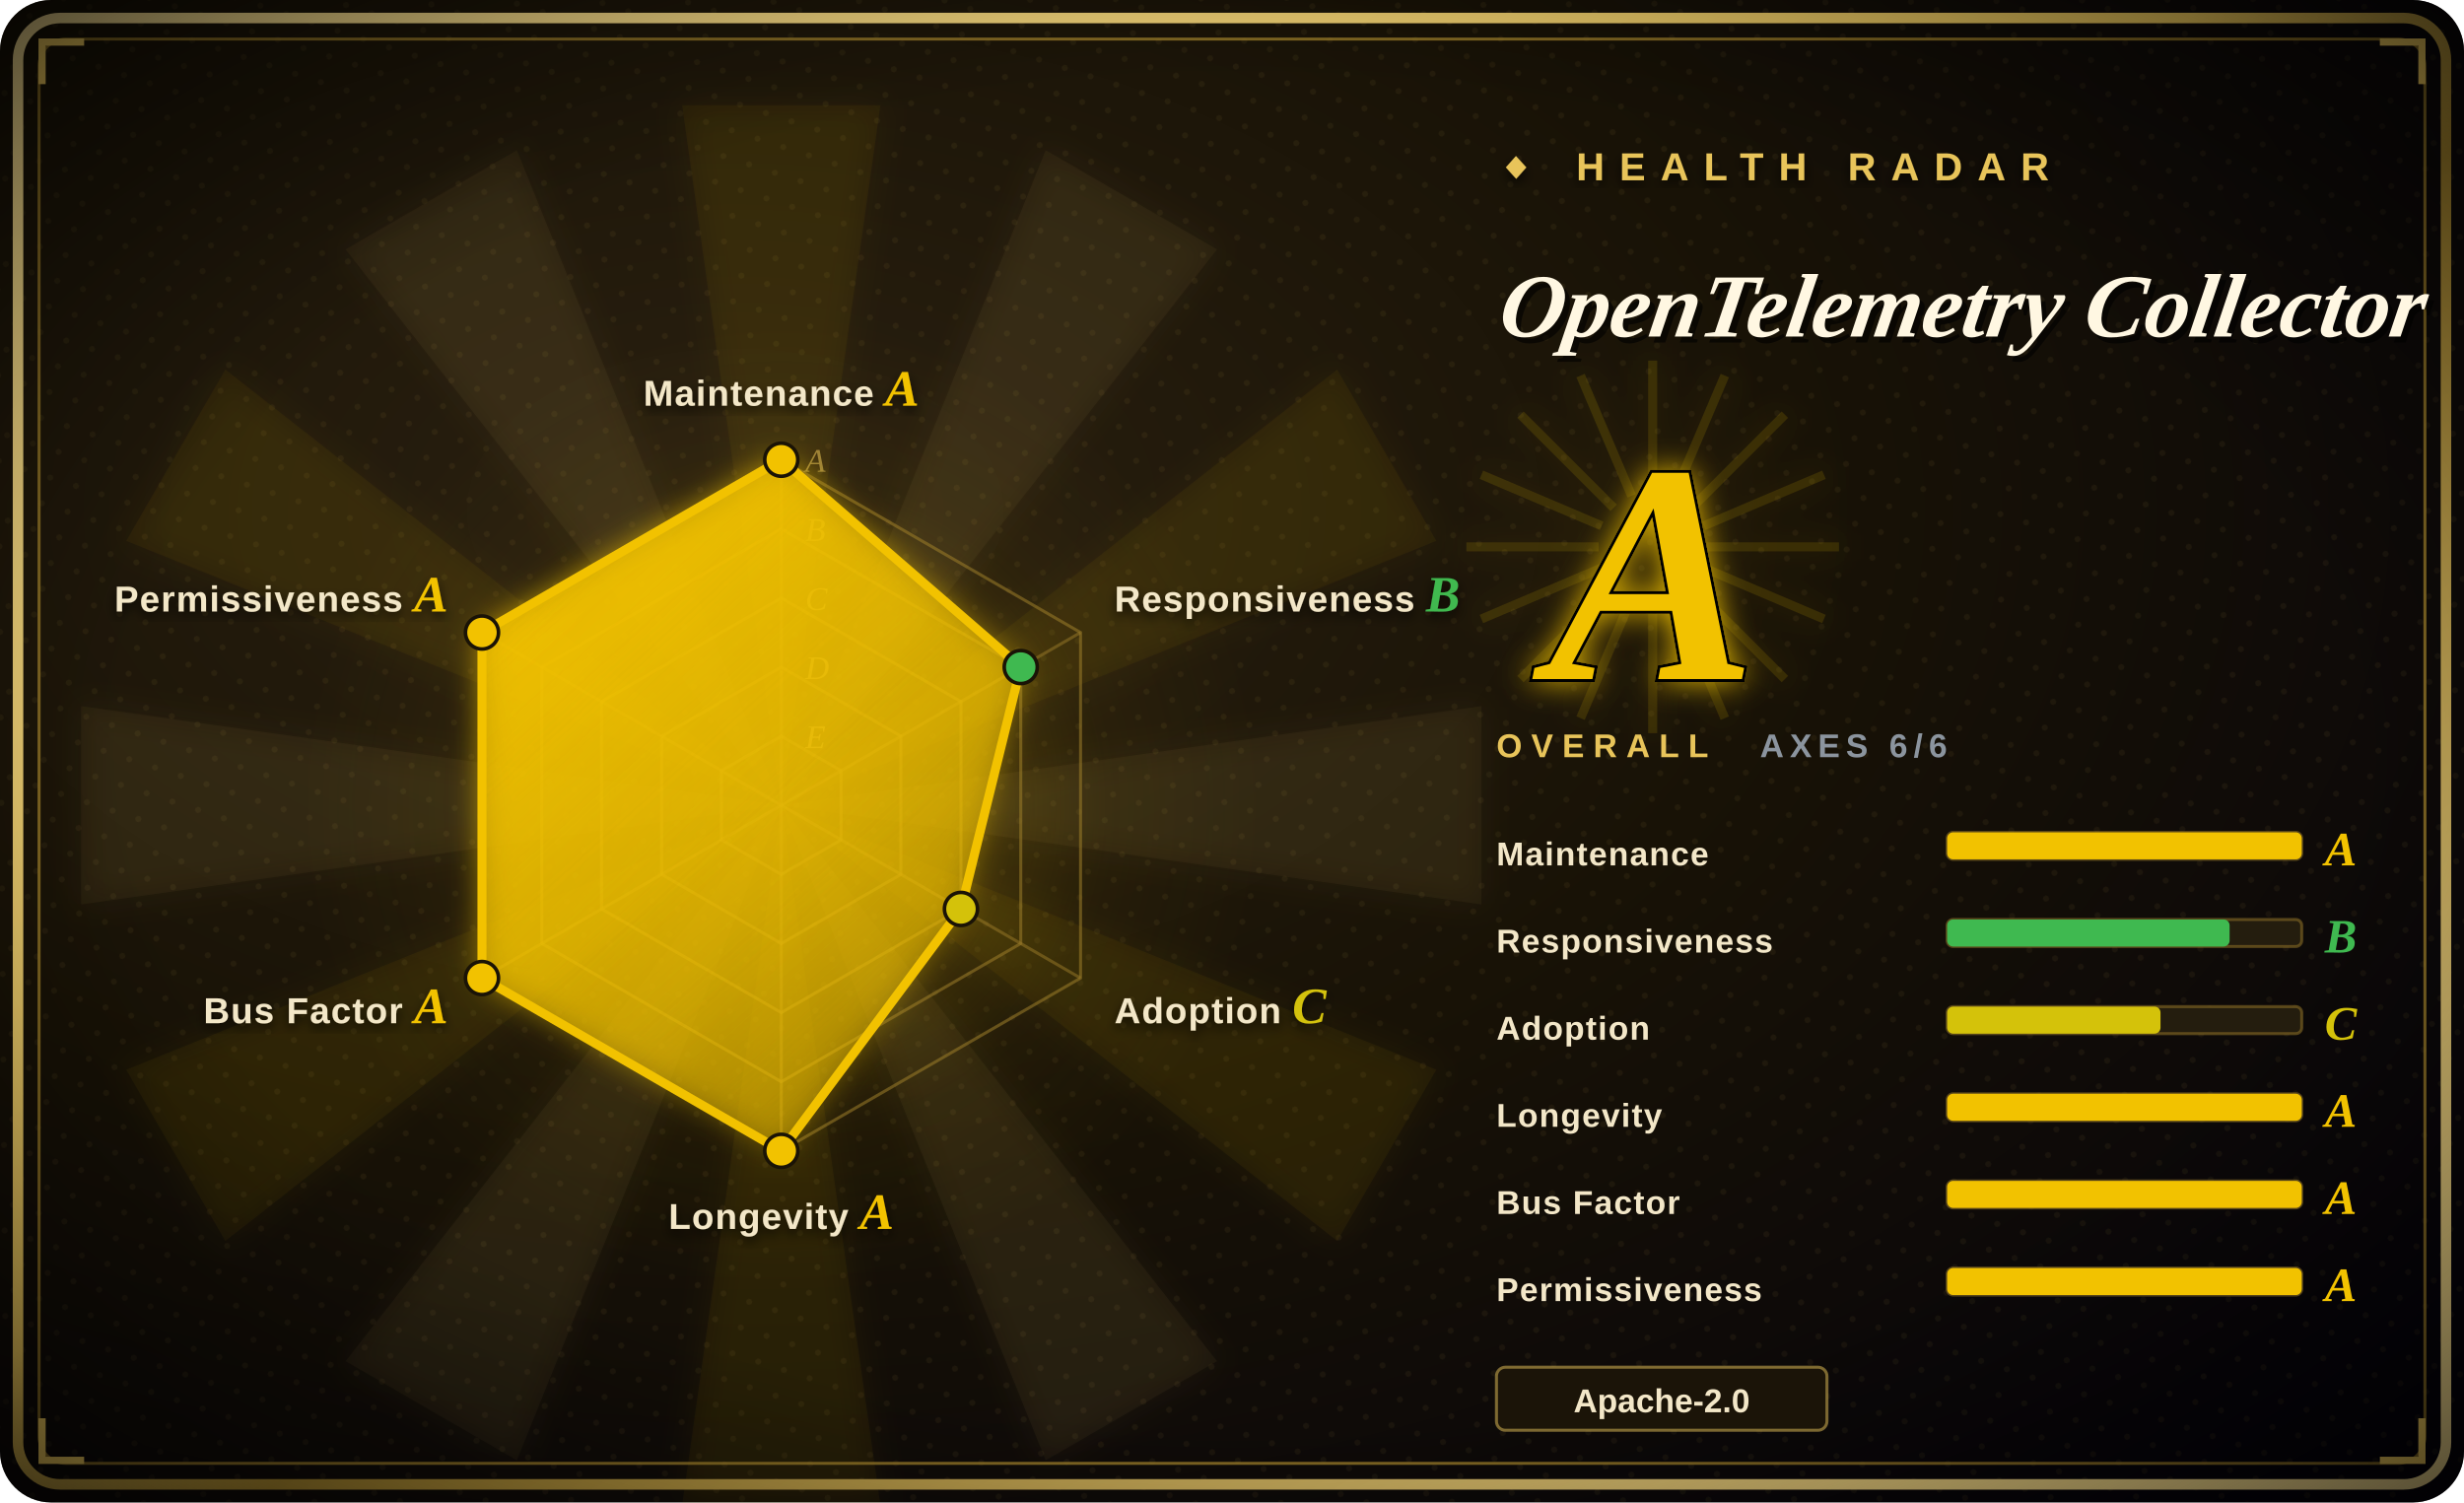
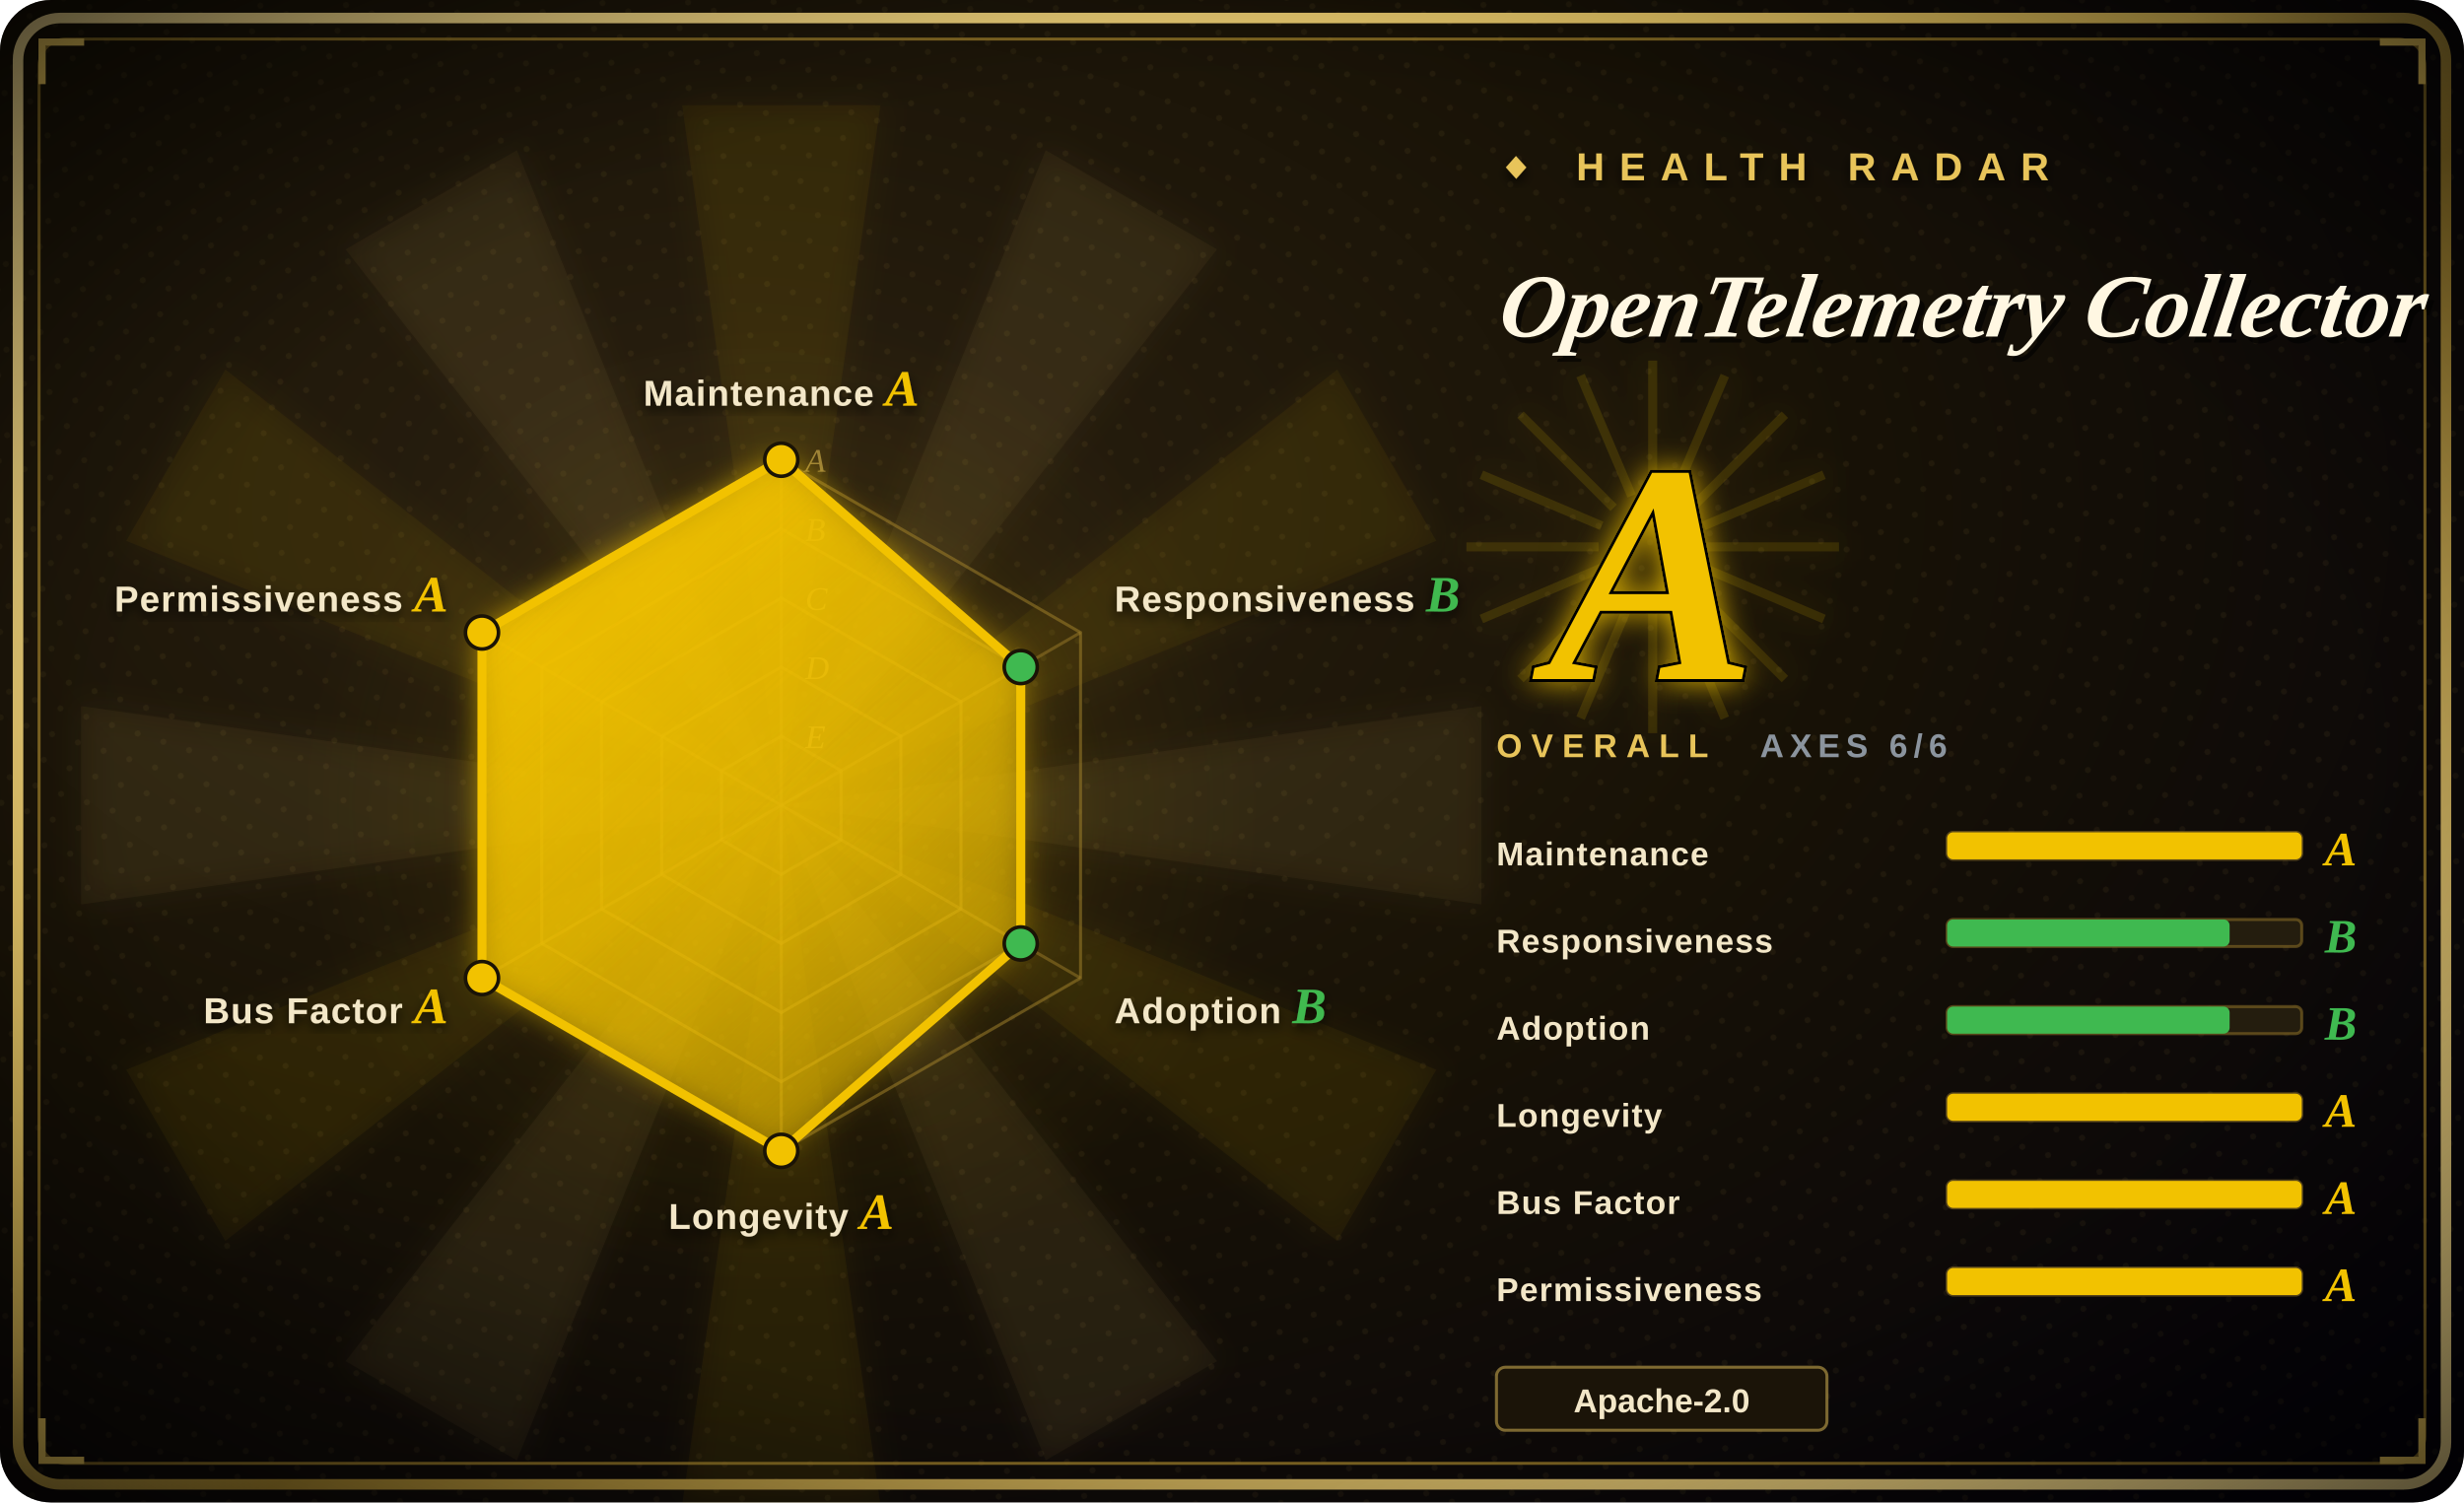
<svg xmlns="http://www.w3.org/2000/svg" width="820" height="500" viewBox="0 0 820 500">
  <defs>
    <radialGradient id="bg" cx="30%" cy="34%" r="90%">
      <stop offset="0%" stop-color="#2a2010" />
      <stop offset="48%" stop-color="#181206" />
      <stop offset="100%" stop-color="#05030a" />
    </radialGradient>
    <radialGradient id="vig" cx="50%" cy="50%" r="72%">
      <stop offset="62%" stop-color="#000000" stop-opacity="0" />
      <stop offset="100%" stop-color="#000000" stop-opacity="0.72" />
    </radialGradient>
    <linearGradient id="frame" x1="0" y1="0" x2="1" y2="1">
      <stop offset="0%" stop-color="#f6dd92" />
      <stop offset="45%" stop-color="#E8C45A" />
      <stop offset="55%" stop-color="#9c7d2a" />
      <stop offset="100%" stop-color="#f6dd92" />
    </linearGradient>
    <linearGradient id="poly" x1="0" y1="0" x2="0.7" y2="1">
      <stop offset="0%" stop-color="#F2C200" stop-opacity="0.92" />
      <stop offset="100%" stop-color="#F2C200" stop-opacity="0.34" />
    </linearGradient>
    <radialGradient id="halo" cx="50%" cy="50%" r="50%">
      <stop offset="0%" stop-color="#F2C200" stop-opacity="0.34" />
      <stop offset="68%" stop-color="#F2C200" stop-opacity="0.04" />
      <stop offset="100%" stop-color="#F2C200" stop-opacity="0" />
    </radialGradient>
    <filter id="glow" x="-60%" y="-60%" width="220%" height="220%">
      <feGaussianBlur stdDeviation="5" result="b" />
      <feMerge>
        <feMergeNode in="b" />
        <feMergeNode in="SourceGraphic" />
      </feMerge>
    </filter>
    <filter id="soft" x="-30%" y="-30%" width="160%" height="160%">
      <feDropShadow dx="0" dy="2" stdDeviation="2" flood-color="#000" flood-opacity="0.7" />
    </filter>
    <pattern id="halftone" width="9" height="9" patternUnits="userSpaceOnUse" patternTransform="rotate(18)">
      <circle cx="2" cy="2" r="1" fill="#E8C45A" fill-opacity="0.06" />
    </pattern>
  </defs>
  <rect width="820" height="500" rx="17" fill="url(#bg)" />
  <rect width="820" height="500" rx="17" fill="url(#halftone)" />
  <g opacity="0.5" filter="url(#glow)">
    <path d="M260,268 L493,235 L493,301 Z" fill="#E8C45A" fill-opacity="0.10" />
    <path d="M260,268 L478,356 L445,413 Z" fill="#F2C200" fill-opacity="0.10" />
    <path d="M260,268 L405,453 L348,486 Z" fill="#E8C45A" fill-opacity="0.10" />
    <path d="M260,268 L293,501 L227,501 Z" fill="#F2C200" fill-opacity="0.10" />
    <path d="M260,268 L172,486 L115,453 Z" fill="#E8C45A" fill-opacity="0.10" />
    <path d="M260,268 L75,413 L42,356 Z" fill="#F2C200" fill-opacity="0.10" />
    <path d="M260,268 L27,301 L27,235 Z" fill="#E8C45A" fill-opacity="0.10" />
    <path d="M260,268 L42,180 L75,123 Z" fill="#F2C200" fill-opacity="0.10" />
    <path d="M260,268 L115,83 L172,50 Z" fill="#E8C45A" fill-opacity="0.10" />
    <path d="M260,268 L227,35 L293,35 Z" fill="#F2C200" fill-opacity="0.10" />
    <path d="M260,268 L348,50 L405,83 Z" fill="#E8C45A" fill-opacity="0.10" />
    <path d="M260,268 L445,123 L478,180 Z" fill="#F2C200" fill-opacity="0.10" />
  </g>
  <circle cx="260" cy="268" r="161" fill="url(#halo)" />
  <rect x="6" y="6" width="808" height="488" rx="14" fill="none" stroke="url(#frame)" stroke-width="3.5" />
  <rect x="13" y="13" width="794" height="474" rx="9" fill="none" stroke="#9c7d2a" stroke-width="1" stroke-opacity="0.8" />
  <path d="M14,28 L14,14 L28,14" fill="none" stroke="#E8C45A" stroke-width="2.4" />
  <path d="M806,28 L806,14 L792,14" fill="none" stroke="#E8C45A" stroke-width="2.4" />
  <path d="M14,472 L14,486 L28,486" fill="none" stroke="#E8C45A" stroke-width="2.4" />
  <path d="M806,472 L806,486 L792,486" fill="none" stroke="#E8C45A" stroke-width="2.4" />
  <rect width="820" height="500" rx="17" fill="url(#vig)" />
  <polygon points="260.0,153.0 359.6,210.5 359.6,325.5 260.0,383.0 160.4,325.5 160.4,210.5" fill="none" stroke="#9c7d2a" stroke-opacity="0.55" stroke-width="1" />
  <polygon points="260.0,176.0 339.7,222.0 339.7,314.0 260.0,360.0 180.3,314.0 180.3,222.0" fill="none" stroke="#9c7d2a" stroke-opacity="0.55" stroke-width="1" />
  <polygon points="260.0,199.0 319.8,233.5 319.8,302.5 260.0,337.0 200.2,302.5 200.2,233.5" fill="none" stroke="#9c7d2a" stroke-opacity="0.55" stroke-width="1" />
  <polygon points="260.0,222.0 299.8,245.0 299.8,291.0 260.0,314.0 220.2,291.0 220.2,245.0" fill="none" stroke="#9c7d2a" stroke-opacity="0.55" stroke-width="1" />
  <polygon points="260.0,245.0 279.9,256.5 279.9,279.5 260.0,291.0 240.1,279.5 240.1,256.5" fill="none" stroke="#9c7d2a" stroke-opacity="0.55" stroke-width="1" />
  <line x1="260" y1="268" x2="260.0" y2="153.0" stroke="#9c7d2a" stroke-opacity="0.5" stroke-width="1" />
  <line x1="260" y1="268" x2="359.6" y2="210.5" stroke="#9c7d2a" stroke-opacity="0.5" stroke-width="1" />
  <line x1="260" y1="268" x2="359.6" y2="325.5" stroke="#9c7d2a" stroke-opacity="0.5" stroke-width="1" />
  <line x1="260" y1="268" x2="260.0" y2="383.0" stroke="#9c7d2a" stroke-opacity="0.5" stroke-width="1" />
  <line x1="260" y1="268" x2="160.4" y2="325.5" stroke="#9c7d2a" stroke-opacity="0.5" stroke-width="1" />
  <line x1="260" y1="268" x2="160.4" y2="210.5" stroke="#9c7d2a" stroke-opacity="0.5" stroke-width="1" />
  <text x="268" y="157.0" font-size="11" font-style="italic" fill="#E8C45A" fill-opacity="0.55" font-family="'Georgia','Times New Roman',serif">A</text>
  <text x="268" y="180.0" font-size="11" font-style="italic" fill="#E8C45A" fill-opacity="0.55" font-family="'Georgia','Times New Roman',serif">B</text>
  <text x="268" y="203.0" font-size="11" font-style="italic" fill="#E8C45A" fill-opacity="0.55" font-family="'Georgia','Times New Roman',serif">C</text>
  <text x="268" y="226.0" font-size="11" font-style="italic" fill="#E8C45A" fill-opacity="0.55" font-family="'Georgia','Times New Roman',serif">D</text>
  <text x="268" y="249.0" font-size="11" font-style="italic" fill="#E8C45A" fill-opacity="0.55" font-family="'Georgia','Times New Roman',serif">E</text>
-   <polygon points="260.0,153.0 339.7,222.0 319.8,302.5 260.0,383.0 160.4,325.5 160.4,210.5" fill="url(#poly)" filter="url(#glow)" />
+   <polygon points="260.0,153.0 339.7,222.0 339.7,314.0 260.0,383.0 160.4,325.5 160.4,210.5" fill="url(#poly)" filter="url(#glow)" />
  <line x1="260.0" y1="153.0" x2="339.7" y2="222.0" stroke="#F2C200" stroke-width="3" />
-   <line x1="339.7" y1="222.0" x2="319.8" y2="302.5" stroke="#F2C200" stroke-width="3" />
-   <line x1="319.8" y1="302.5" x2="260.0" y2="383.0" stroke="#F2C200" stroke-width="3" />
+   <line x1="339.7" y1="222.0" x2="339.7" y2="314.0" stroke="#F2C200" stroke-width="3" />
+   <line x1="339.7" y1="314.0" x2="260.0" y2="383.0" stroke="#F2C200" stroke-width="3" />
  <line x1="260.0" y1="383.0" x2="160.4" y2="325.5" stroke="#F2C200" stroke-width="3" />
  <line x1="160.4" y1="325.5" x2="160.4" y2="210.5" stroke="#F2C200" stroke-width="3" />
  <line x1="160.4" y1="210.5" x2="260.0" y2="153.0" stroke="#F2C200" stroke-width="3" />
  <circle cx="260.0" cy="153.0" r="5.5" fill="#F2C200" stroke="#1a1306" stroke-width="1.2" />
  <circle cx="339.7" cy="222.0" r="5.5" fill="#3FB950" stroke="#1a1306" stroke-width="1.2" />
-   <circle cx="319.8" cy="302.5" r="5.5" fill="#D4C20A" stroke="#1a1306" stroke-width="1.2" />
+   <circle cx="339.7" cy="314.0" r="5.5" fill="#3FB950" stroke="#1a1306" stroke-width="1.2" />
  <circle cx="260.0" cy="383.0" r="5.5" fill="#F2C200" stroke="#1a1306" stroke-width="1.2" />
  <circle cx="160.4" cy="325.5" r="5.5" fill="#F2C200" stroke="#1a1306" stroke-width="1.2" />
  <circle cx="160.4" cy="210.5" r="5.5" fill="#F2C200" stroke="#1a1306" stroke-width="1.2" />
  <text x="260.0" y="135.0" font-size="12" font-weight="900" fill="#f3e7c8" text-anchor="middle" font-family="'Arial Black','Helvetica Neue',Arial,sans-serif" letter-spacing="0.4" filter="url(#soft)">Maintenance <tspan fill="#F2C200" font-family="'Georgia','Times New Roman',serif" font-style="italic" font-size="17">A</tspan>
  </text>
  <text x="370.9" y="203.5" font-size="12" font-weight="900" fill="#f3e7c8" text-anchor="start" font-family="'Arial Black','Helvetica Neue',Arial,sans-serif" letter-spacing="0.4" filter="url(#soft)">Responsiveness <tspan fill="#3FB950" font-family="'Georgia','Times New Roman',serif" font-style="italic" font-size="17">B</tspan>
  </text>
-   <text x="370.9" y="340.5" font-size="12" font-weight="900" fill="#f3e7c8" text-anchor="start" font-family="'Arial Black','Helvetica Neue',Arial,sans-serif" letter-spacing="0.4" filter="url(#soft)">Adoption <tspan fill="#D4C20A" font-family="'Georgia','Times New Roman',serif" font-style="italic" font-size="17">C</tspan>
+   <text x="370.9" y="340.5" font-size="12" font-weight="900" fill="#f3e7c8" text-anchor="start" font-family="'Arial Black','Helvetica Neue',Arial,sans-serif" letter-spacing="0.4" filter="url(#soft)">Adoption <tspan fill="#3FB950" font-family="'Georgia','Times New Roman',serif" font-style="italic" font-size="17">B</tspan>
  </text>
  <text x="260.0" y="409.0" font-size="12" font-weight="900" fill="#f3e7c8" text-anchor="middle" font-family="'Arial Black','Helvetica Neue',Arial,sans-serif" letter-spacing="0.4" filter="url(#soft)">Longevity <tspan fill="#F2C200" font-family="'Georgia','Times New Roman',serif" font-style="italic" font-size="17">A</tspan>
  </text>
  <text x="149.1" y="340.5" font-size="12" font-weight="900" fill="#f3e7c8" text-anchor="end" font-family="'Arial Black','Helvetica Neue',Arial,sans-serif" letter-spacing="0.4" filter="url(#soft)">Bus Factor <tspan fill="#F2C200" font-family="'Georgia','Times New Roman',serif" font-style="italic" font-size="17">A</tspan>
  </text>
  <text x="149.1" y="203.5" font-size="12" font-weight="900" fill="#f3e7c8" text-anchor="end" font-family="'Arial Black','Helvetica Neue',Arial,sans-serif" letter-spacing="0.4" filter="url(#soft)">Permissiveness <tspan fill="#F2C200" font-family="'Georgia','Times New Roman',serif" font-style="italic" font-size="17">A</tspan>
  </text>
  <text x="498" y="60" font-size="13" letter-spacing="5" fill="#E8C45A" font-weight="900" font-family="'Arial Black','Helvetica Neue',Arial,sans-serif" filter="url(#soft)">◆ HEALTH RADAR</text>
  <g transform="translate(498,112) skewX(-9)">
    <text x="2" y="2" font-size="30" font-weight="900" font-style="italic" fill="#000" fill-opacity="0.6" font-family="'Georgia','Times New Roman',serif">OpenTelemetry Collector</text>
    <text x="0" y="0" font-size="30" font-weight="900" font-style="italic" fill="#fff7e2" font-family="'Georgia','Times New Roman',serif">OpenTelemetry Collector</text>
  </g>
  <line x1="498" y1="124" x2="648" y2="124" stroke="url(#frame)" stroke-width="2" />
  <g opacity="0.85" filter="url(#glow)">
    <line x1="568" y1="182" x2="612" y2="182" stroke="#F2C200" stroke-opacity="0.16" stroke-width="3" />
    <line x1="567" y1="189" x2="607" y2="206" stroke="#F2C200" stroke-opacity="0.16" stroke-width="3" />
    <line x1="563" y1="195" x2="594" y2="226" stroke="#F2C200" stroke-opacity="0.16" stroke-width="3" />
    <line x1="557" y1="199" x2="574" y2="239" stroke="#F2C200" stroke-opacity="0.16" stroke-width="3" />
    <line x1="550" y1="200" x2="550" y2="244" stroke="#F2C200" stroke-opacity="0.16" stroke-width="3" />
    <line x1="543" y1="199" x2="526" y2="239" stroke="#F2C200" stroke-opacity="0.16" stroke-width="3" />
    <line x1="537" y1="195" x2="506" y2="226" stroke="#F2C200" stroke-opacity="0.16" stroke-width="3" />
    <line x1="533" y1="189" x2="493" y2="206" stroke="#F2C200" stroke-opacity="0.16" stroke-width="3" />
    <line x1="532" y1="182" x2="488" y2="182" stroke="#F2C200" stroke-opacity="0.16" stroke-width="3" />
    <line x1="533" y1="175" x2="493" y2="158" stroke="#F2C200" stroke-opacity="0.16" stroke-width="3" />
    <line x1="537" y1="169" x2="506" y2="138" stroke="#F2C200" stroke-opacity="0.16" stroke-width="3" />
    <line x1="543" y1="165" x2="526" y2="125" stroke="#F2C200" stroke-opacity="0.16" stroke-width="3" />
    <line x1="550" y1="164" x2="550" y2="120" stroke="#F2C200" stroke-opacity="0.16" stroke-width="3" />
    <line x1="557" y1="165" x2="574" y2="125" stroke="#F2C200" stroke-opacity="0.16" stroke-width="3" />
    <line x1="563" y1="169" x2="594" y2="138" stroke="#F2C200" stroke-opacity="0.16" stroke-width="3" />
    <line x1="567" y1="175" x2="607" y2="158" stroke="#F2C200" stroke-opacity="0.16" stroke-width="3" />
  </g>
  <text x="550" y="226" font-size="104" font-weight="900" font-style="italic" text-anchor="middle" fill="#F2C200" stroke="#000" stroke-width="2" paint-order="stroke" font-family="'Georgia','Times New Roman',serif" filter="url(#glow)">A</text>
  <text x="498" y="252" font-size="11" letter-spacing="3" fill="#E8C45A" font-family="'Arial Black','Helvetica Neue',Arial,sans-serif" font-weight="900">OVERALL</text>
  <text x="648" y="252" font-size="11" letter-spacing="2" fill="#8B949E" font-family="'Arial Black','Helvetica Neue',Arial,sans-serif" font-weight="900" text-anchor="end">AXES 6/6</text>
  <text x="498" y="288" font-size="11" font-weight="900" fill="#f3e7c8" font-family="'Arial Black','Helvetica Neue',Arial,sans-serif" letter-spacing="0.4">Maintenance</text>
  <rect x="648" y="277" width="118" height="9" rx="2" fill="#241d0e" stroke="#9c7d2a" stroke-opacity="0.5" />
  <rect x="648" y="277" width="118" height="9" rx="2" fill="#F2C200" />
  <text x="779" y="288" font-size="16" font-weight="900" font-style="italic" fill="#F2C200" font-family="'Georgia','Times New Roman',serif" text-anchor="middle">A</text>
  <text x="498" y="317" font-size="11" font-weight="900" fill="#f3e7c8" font-family="'Arial Black','Helvetica Neue',Arial,sans-serif" letter-spacing="0.4">Responsiveness</text>
  <rect x="648" y="306" width="118" height="9" rx="2" fill="#241d0e" stroke="#9c7d2a" stroke-opacity="0.5" />
  <rect x="648" y="306" width="94" height="9" rx="2" fill="#3FB950" />
  <text x="779" y="317" font-size="16" font-weight="900" font-style="italic" fill="#3FB950" font-family="'Georgia','Times New Roman',serif" text-anchor="middle">B</text>
  <text x="498" y="346" font-size="11" font-weight="900" fill="#f3e7c8" font-family="'Arial Black','Helvetica Neue',Arial,sans-serif" letter-spacing="0.4">Adoption</text>
  <rect x="648" y="335" width="118" height="9" rx="2" fill="#241d0e" stroke="#9c7d2a" stroke-opacity="0.5" />
-   <rect x="648" y="335" width="71" height="9" rx="2" fill="#D4C20A" />
-   <text x="779" y="346" font-size="16" font-weight="900" font-style="italic" fill="#D4C20A" font-family="'Georgia','Times New Roman',serif" text-anchor="middle">C</text>
+   <rect x="648" y="335" width="94" height="9" rx="2" fill="#3FB950" />
+   <text x="779" y="346" font-size="16" font-weight="900" font-style="italic" fill="#3FB950" font-family="'Georgia','Times New Roman',serif" text-anchor="middle">B</text>
  <text x="498" y="375" font-size="11" font-weight="900" fill="#f3e7c8" font-family="'Arial Black','Helvetica Neue',Arial,sans-serif" letter-spacing="0.4">Longevity</text>
  <rect x="648" y="364" width="118" height="9" rx="2" fill="#241d0e" stroke="#9c7d2a" stroke-opacity="0.5" />
  <rect x="648" y="364" width="118" height="9" rx="2" fill="#F2C200" />
  <text x="779" y="375" font-size="16" font-weight="900" font-style="italic" fill="#F2C200" font-family="'Georgia','Times New Roman',serif" text-anchor="middle">A</text>
  <text x="498" y="404" font-size="11" font-weight="900" fill="#f3e7c8" font-family="'Arial Black','Helvetica Neue',Arial,sans-serif" letter-spacing="0.4">Bus Factor</text>
  <rect x="648" y="393" width="118" height="9" rx="2" fill="#241d0e" stroke="#9c7d2a" stroke-opacity="0.5" />
  <rect x="648" y="393" width="118" height="9" rx="2" fill="#F2C200" />
  <text x="779" y="404" font-size="16" font-weight="900" font-style="italic" fill="#F2C200" font-family="'Georgia','Times New Roman',serif" text-anchor="middle">A</text>
  <text x="498" y="433" font-size="11" font-weight="900" fill="#f3e7c8" font-family="'Arial Black','Helvetica Neue',Arial,sans-serif" letter-spacing="0.4">Permissiveness</text>
  <rect x="648" y="422" width="118" height="9" rx="2" fill="#241d0e" stroke="#9c7d2a" stroke-opacity="0.5" />
  <rect x="648" y="422" width="118" height="9" rx="2" fill="#F2C200" />
  <text x="779" y="433" font-size="16" font-weight="900" font-style="italic" fill="#F2C200" font-family="'Georgia','Times New Roman',serif" text-anchor="middle">A</text>
  <rect x="498" y="455" width="110" height="21" rx="3" fill="#1b1408" stroke="#E8C45A" stroke-opacity="0.5" />
  <text x="553.0" y="470" font-size="11" font-weight="700" fill="#f3e7c8" text-anchor="middle" font-family="'Arial Black','Helvetica Neue',Arial,sans-serif">Apache-2.0</text>
</svg>
